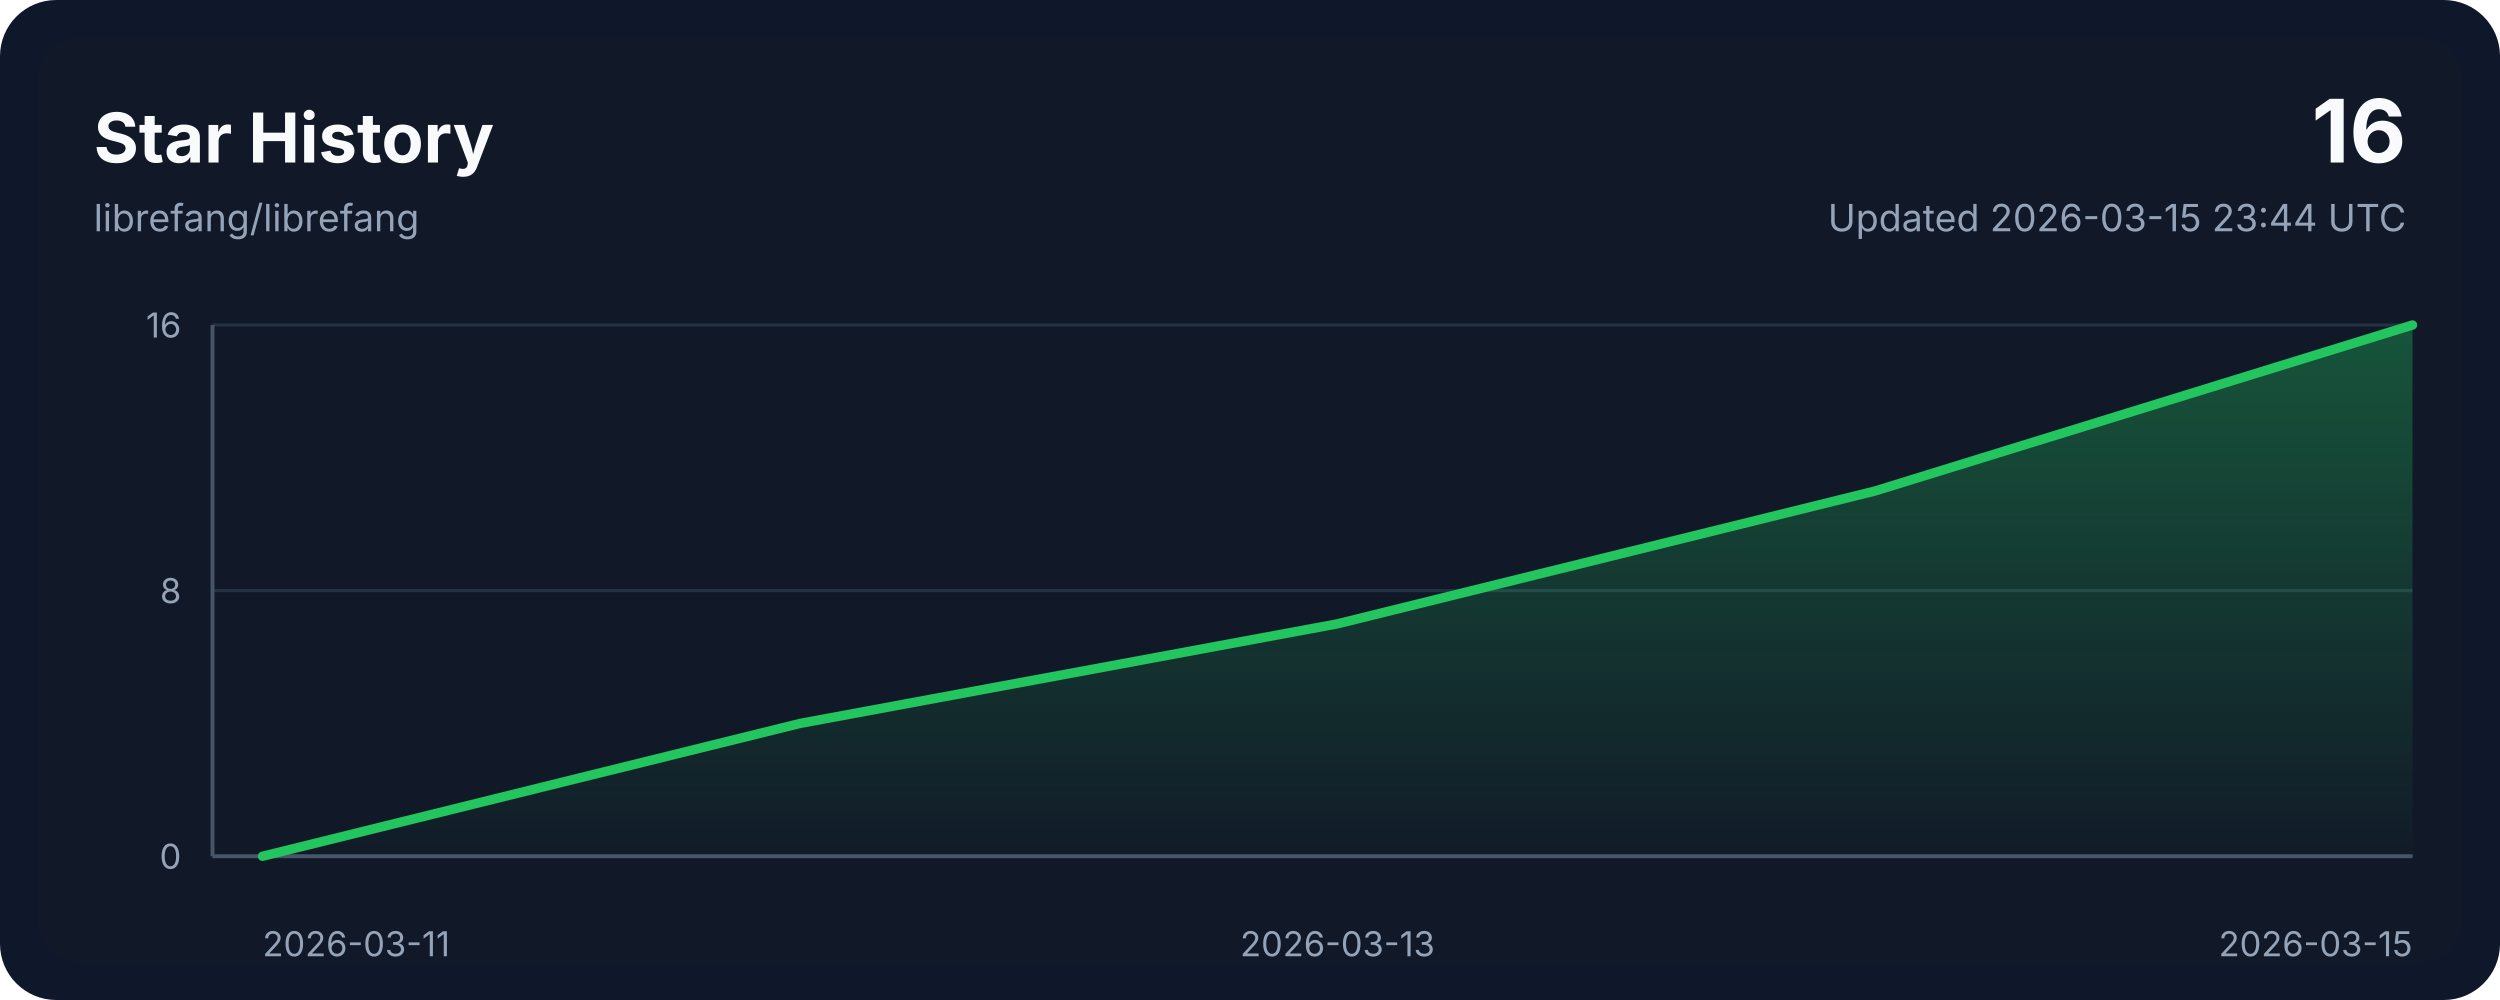
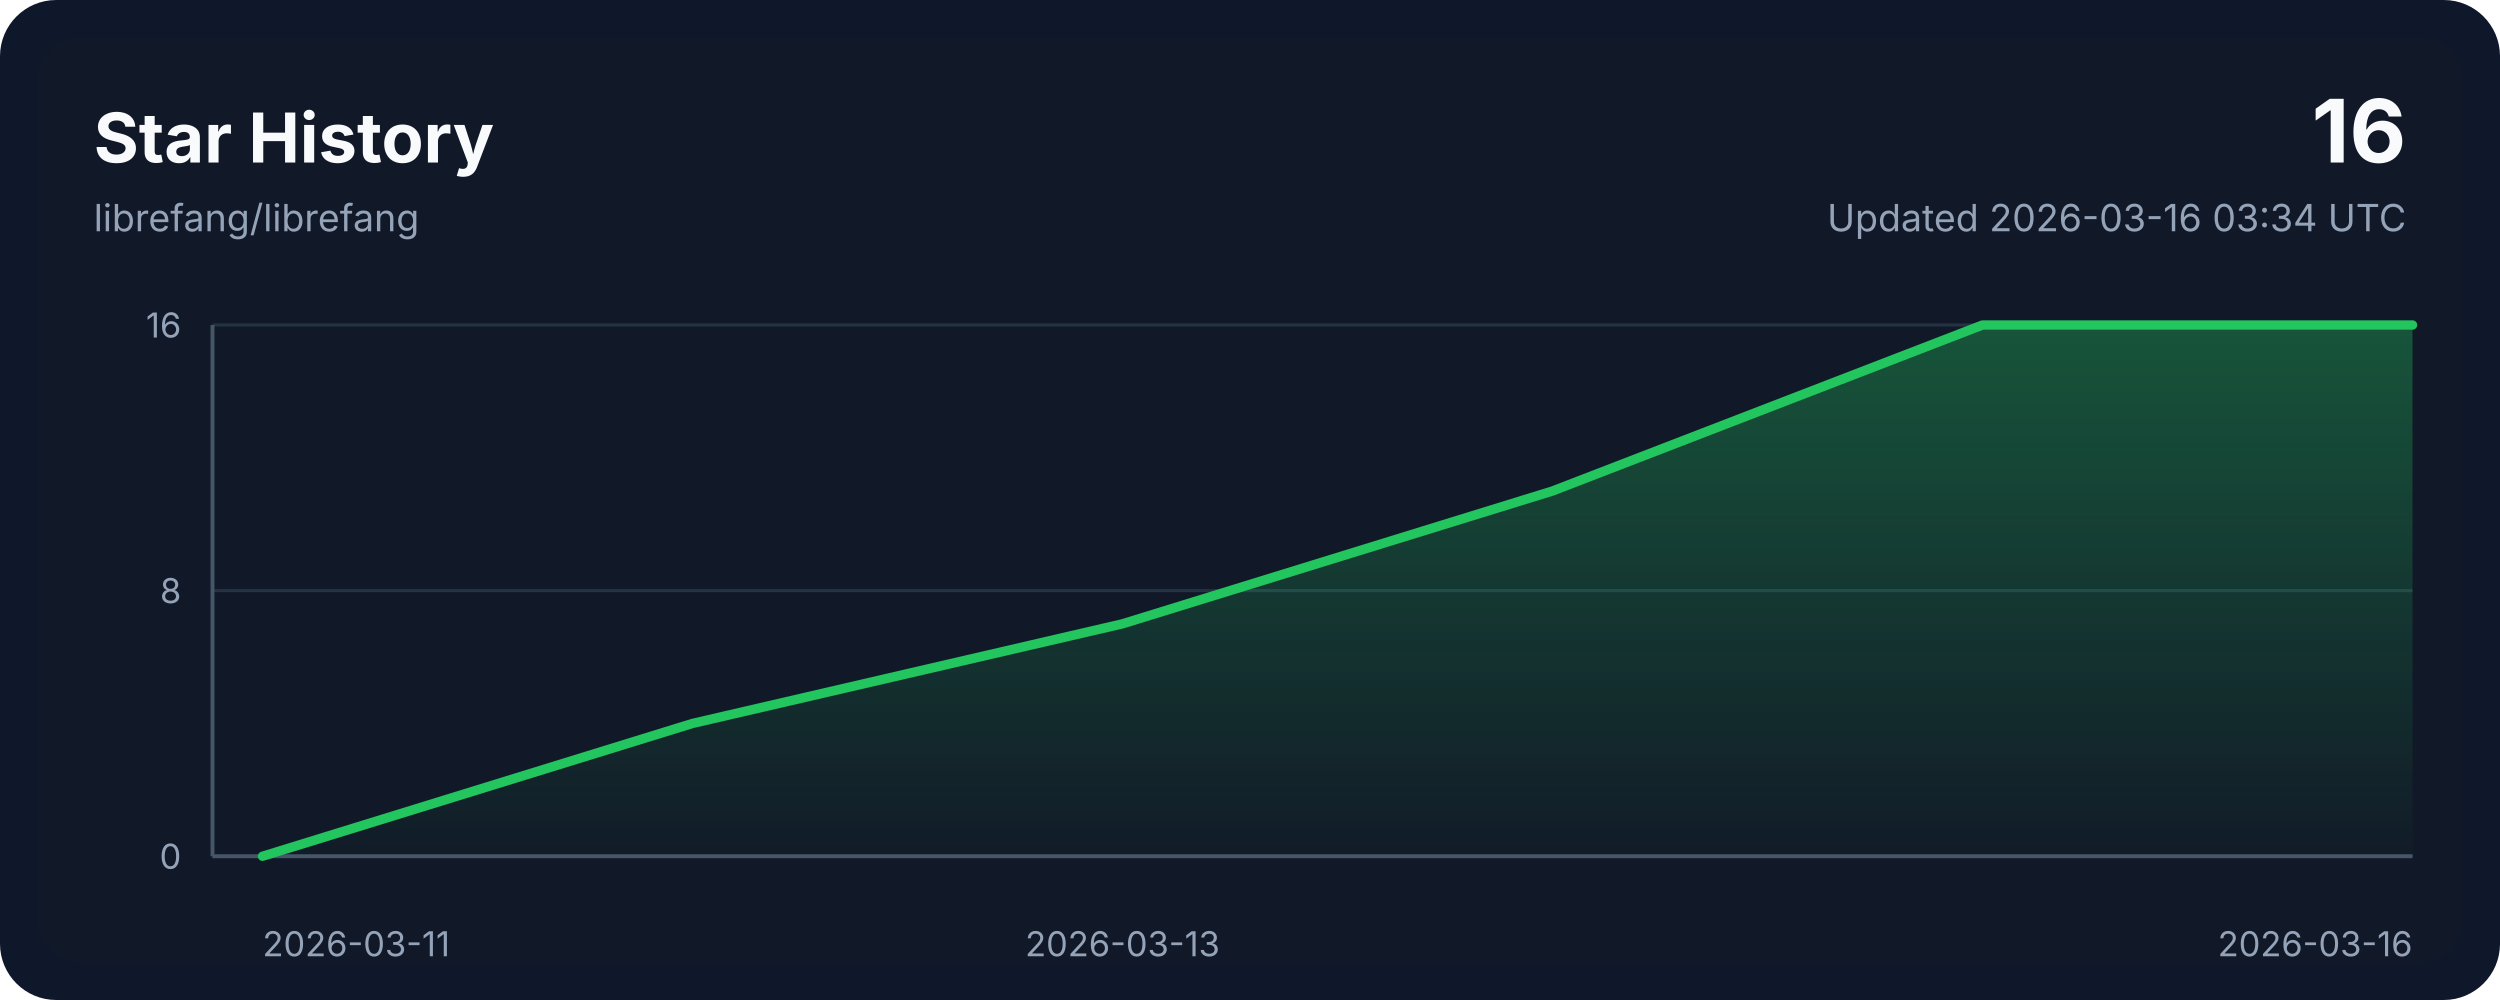
<svg xmlns="http://www.w3.org/2000/svg" width="800" height="320" viewBox="0 0 800 320" role="img" aria-labelledby="title desc">
  <style>
    .bg { fill: #0f172a; }
    .panel { fill: #111827; }
    .grid { stroke: #243244; stroke-width: 1; }
    .axis { stroke: #475569; stroke-width: 1.25; }
    .line { fill: none; stroke: #22c55e; stroke-width: 3; stroke-linecap: round; stroke-linejoin: round; }
    .area { fill: url(#areaGradient); }
    .title { font: 700 22px ui-sans-serif, system-ui, -apple-system, sans-serif; fill: #f8fafc; }
    .subtitle { font: 400 12px ui-sans-serif, system-ui, -apple-system, sans-serif; fill: #94a3b8; }
    .axis-label { font: 400 11px ui-sans-serif, system-ui, -apple-system, sans-serif; fill: #94a3b8; }
    .value { font: 700 28px ui-sans-serif, system-ui, -apple-system, sans-serif; fill: #f8fafc; }
  </style>
  <defs>
    <linearGradient id="areaGradient" x1="0" x2="0" y1="0" y2="1">
      <stop offset="0%" stop-color="#22c55e" stop-opacity="0.35" />
      <stop offset="100%" stop-color="#22c55e" stop-opacity="0.02" />
    </linearGradient>
  </defs>
  <rect width="800" height="320" rx="18" class="bg" />
  <rect x="12" y="12" width="776" height="296" rx="14" class="panel" />
  <text x="30" y="52" class="title">Star History</text>
  <text x="30" y="74" class="subtitle">librefang/librefang</text>
  <text x="770" y="52" class="value" text-anchor="end">16</text>
-   <text x="770" y="74" class="subtitle" text-anchor="end">Updated 2026-03-15 23:44 UTC</text>
+   <text x="770" y="74" class="subtitle" text-anchor="end">Updated 2026-03-16 03:34 UTC</text>
  <line x1="68" y1="274.00" x2="772" y2="274.00" class="grid" />
  <line x1="68" y1="189.00" x2="772" y2="189.00" class="grid" />
  <line x1="68" y1="104.00" x2="772" y2="104.00" class="grid" />
  <line x1="68" y1="274" x2="772" y2="274" class="axis" />
  <line x1="68" y1="104" x2="68" y2="274" class="axis" />
-   <path d="M 84,274 L 84.00,274.00 L 256.00,231.50 L 428.00,199.62 L 600.00,157.12 L 772.00,104.00 L 772,274 Z" class="area" />
-   <polyline points="84.00,274.00 256.00,231.50 428.00,199.62 600.00,157.12 772.00,104.00" class="line" />
+   <path d="M 84,274 L 84.00,274.00 L 221.60,231.50 L 359.20,199.62 L 496.80,157.12 L 634.40,104.00 L 772.00,104.00 L 772,274 Z" class="area" />
+   <polyline points="84.00,274.00 221.60,231.50 359.20,199.62 496.80,157.12 634.40,104.00 772.00,104.00" class="line" />
  <text x="84.00" y="306" class="axis-label" text-anchor="start">2026-03-11</text>
-   <text x="428.00" y="306" class="axis-label" text-anchor="middle">2026-03-13</text>
-   <text x="772.00" y="306" class="axis-label" text-anchor="end">2026-03-15</text>
+   <text x="359.20" y="306" class="axis-label" text-anchor="middle">2026-03-13</text>
+   <text x="772.00" y="306" class="axis-label" text-anchor="end">2026-03-16</text>
  <text x="58" y="278.00" class="axis-label" text-anchor="end">0</text>
  <text x="58" y="193.00" class="axis-label" text-anchor="end">8</text>
  <text x="58" y="108.00" class="axis-label" text-anchor="end">16</text>
</svg>
